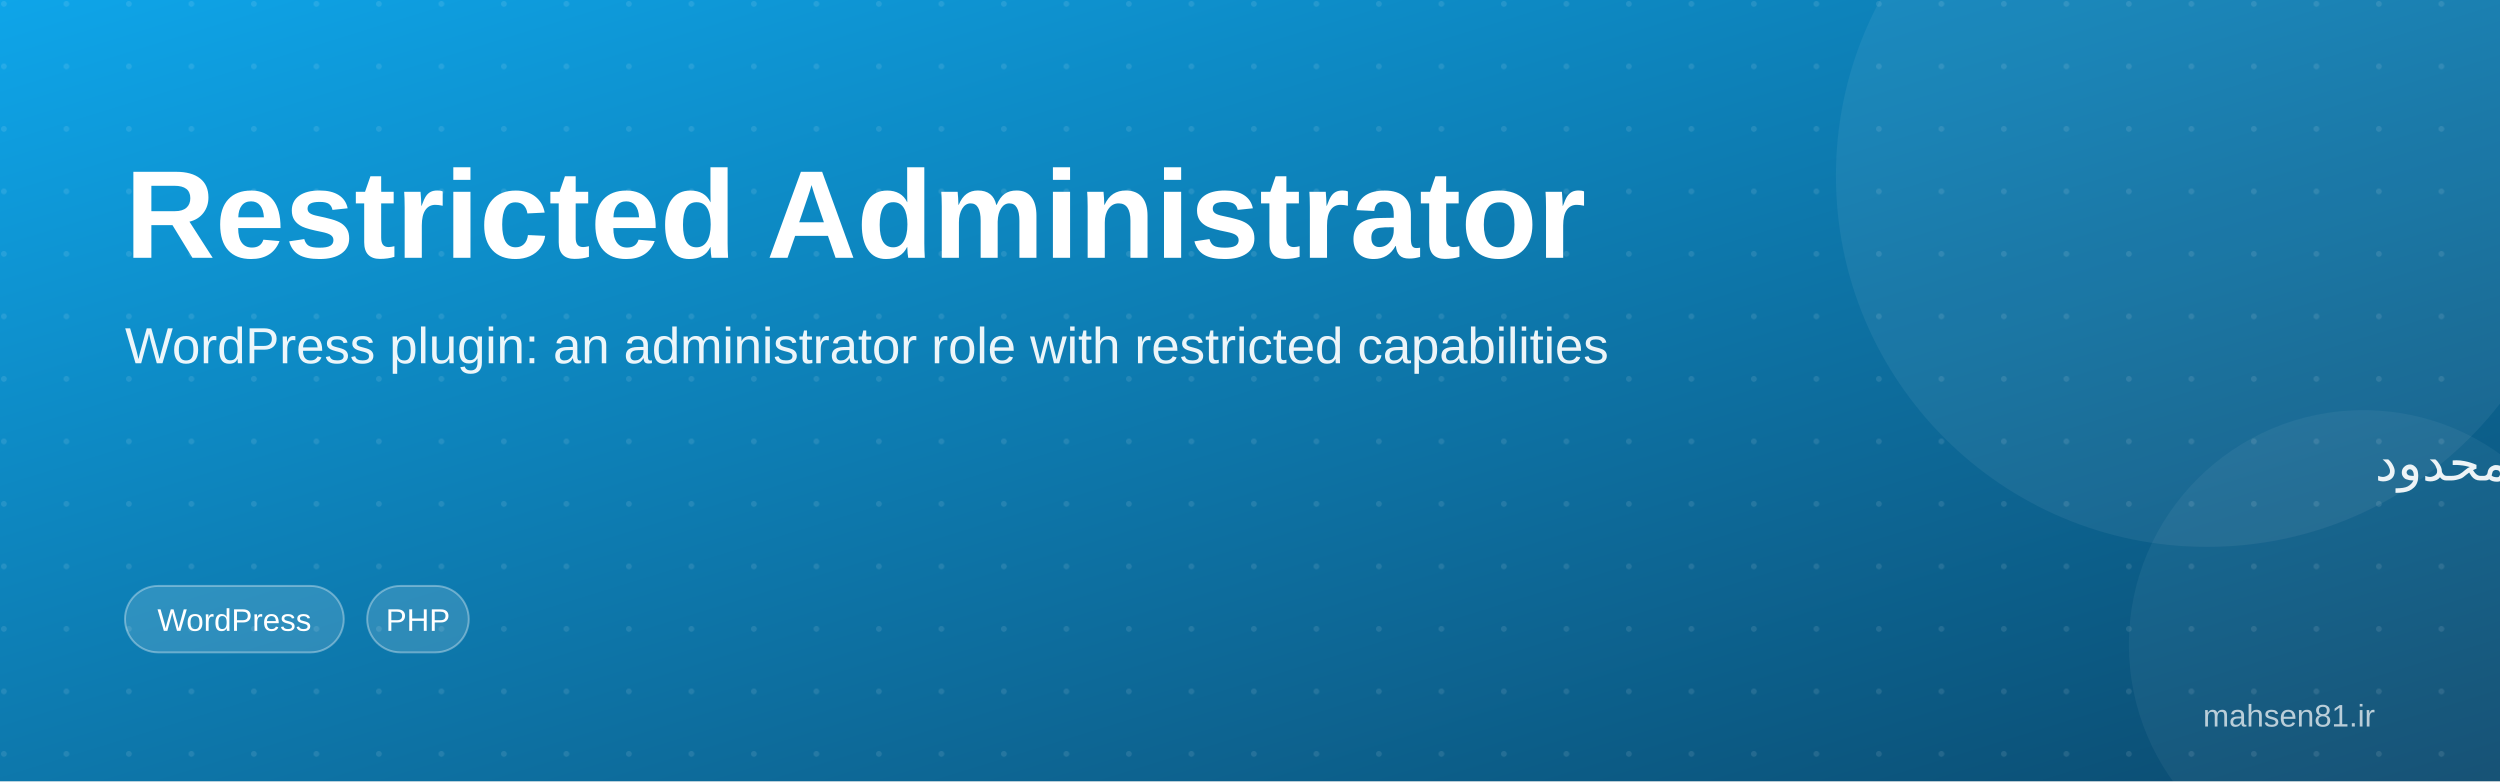
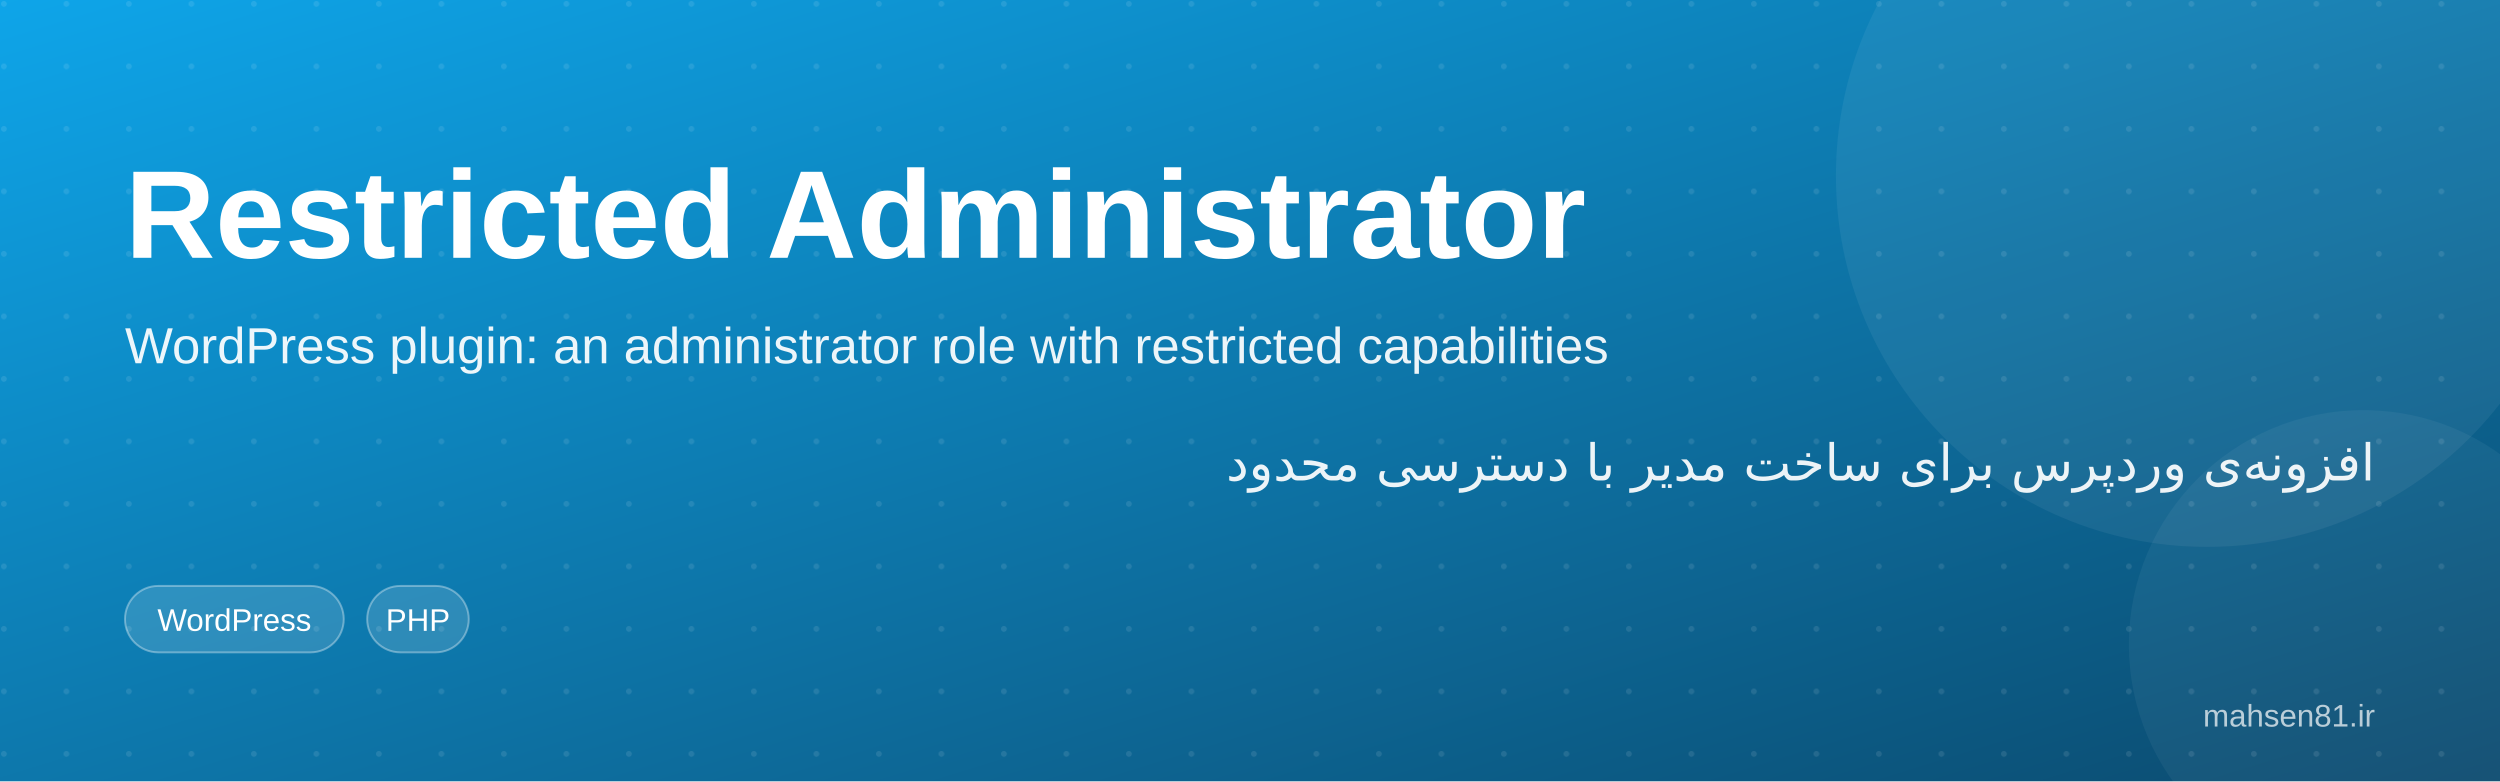
<svg xmlns="http://www.w3.org/2000/svg" width="1280" height="400" viewBox="0 0 1280 400">
  <defs>
    <linearGradient id="g" x1="0" y1="0" x2="1" y2="1">
      <stop offset="0" stop-color="#0ea5e9" />
      <stop offset="1" stop-color="#0c4a6e" />
    </linearGradient>
    <pattern id="p" width="32" height="32" patternUnits="userSpaceOnUse">
      <circle cx="2" cy="2" r="1.5" fill="#fff" fill-opacity=".10" />
    </pattern>
  </defs>
  <rect width="1280" height="400" fill="url(#g)" />
  <rect width="1280" height="400" fill="url(#p)" />
  <circle cx="1130" cy="90" r="190" fill="#fff" fill-opacity=".06" />
  <circle cx="1210" cy="330" r="120" fill="#fff" fill-opacity=".05" />
  <text x="64" y="132" font-size="64" font-weight="700" fill="#fff" font-family="Segoe UI,Arial">Restricted Administrator</text>
  <text x="64" y="186" font-size="26" fill="#fff" fill-opacity=".92" font-family="Segoe UI,Arial">WordPress plugin: an administrator role with restricted capabilities</text>
-   <text x="1216" y="246" font-size="26" fill="#fff" fill-opacity=".92" text-anchor="end" direction="rtl" font-family="Vazirmatn,Tahoma,Segoe UI">افزونه‌ی وردپرس برای ساخت مدیر با دسترسی محدود</text>
+   <text x="1216" y="246" font-size="26" fill="#fff" fill-opacity=".92" text-anchor="start" direction="rtl" font-family="Vazirmatn,Tahoma,Segoe UI">افزونه‌ی وردپرس برای ساخت مدیر با دسترسی محدود</text>
  <rect x="64" y="300" rx="17" width="112" height="34" fill="#ffffff" fill-opacity=".14" stroke="#fff" stroke-opacity=".35" />
  <text x="120.0" y="323" text-anchor="middle" font-size="16" fill="#fff" font-family="Segoe UI,Arial">WordPress</text>
  <rect x="188" y="300" rx="17" width="52" height="34" fill="#ffffff" fill-opacity=".14" stroke="#fff" stroke-opacity=".35" />
  <text x="214.0" y="323" text-anchor="middle" font-size="16" fill="#fff" font-family="Segoe UI,Arial">PHP</text>
  <text x="1216" y="372" font-size="16" fill="#fff" fill-opacity=".7" text-anchor="end" font-family="Segoe UI,Arial">mahsen81.ir</text>
</svg>
